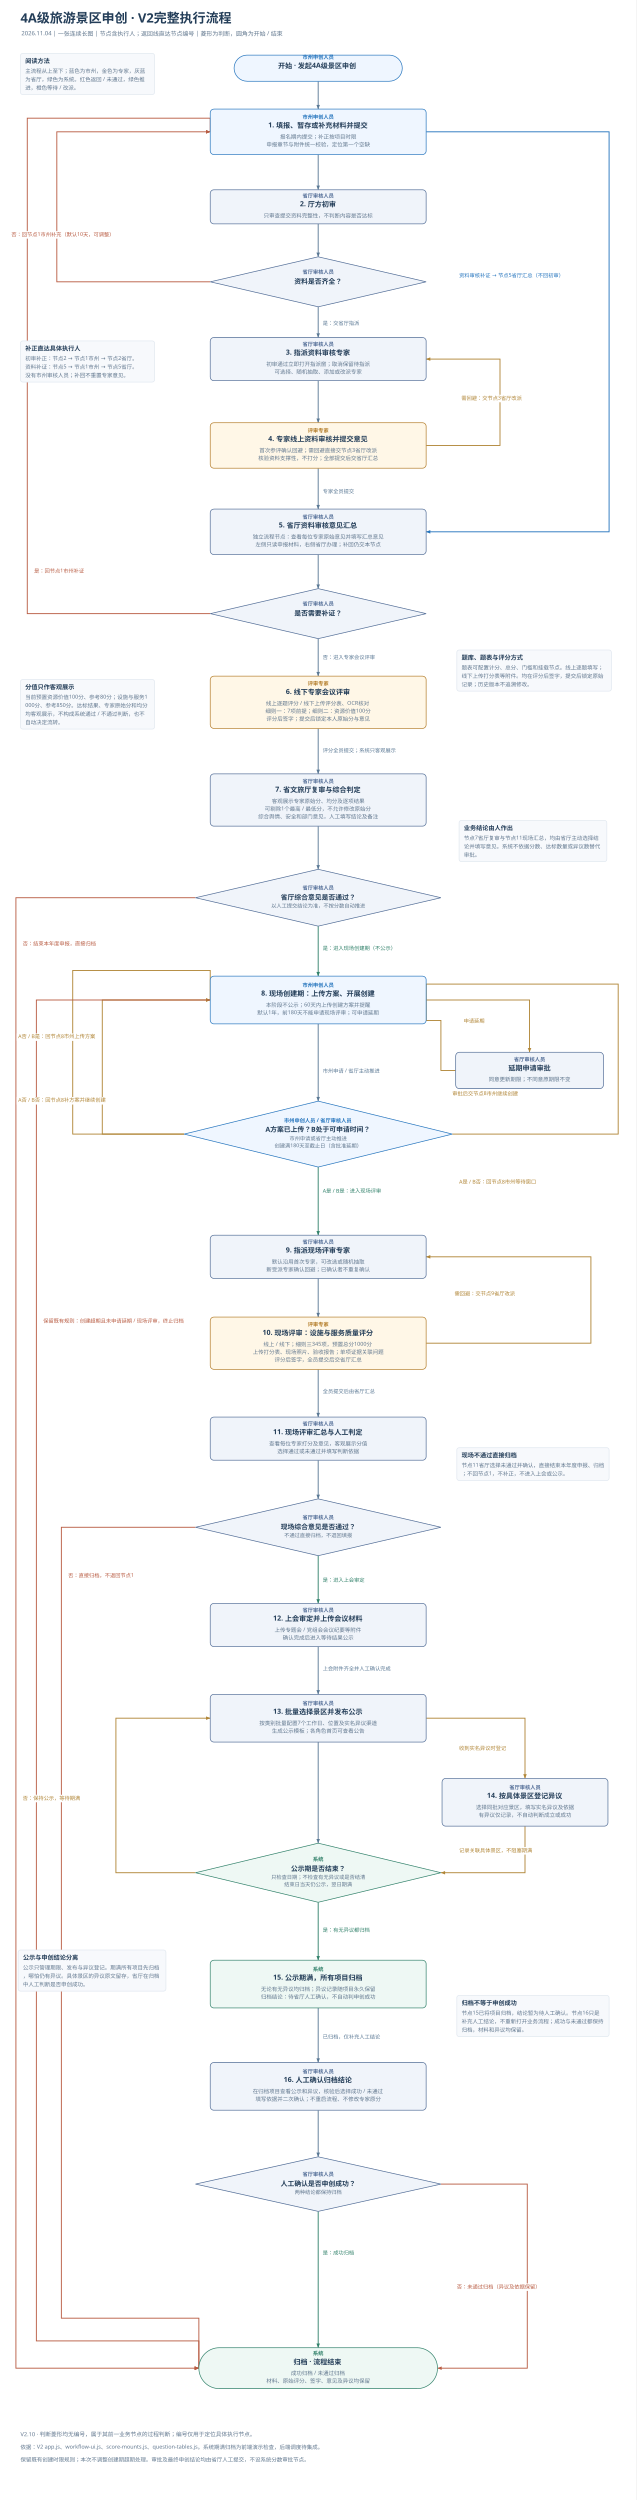
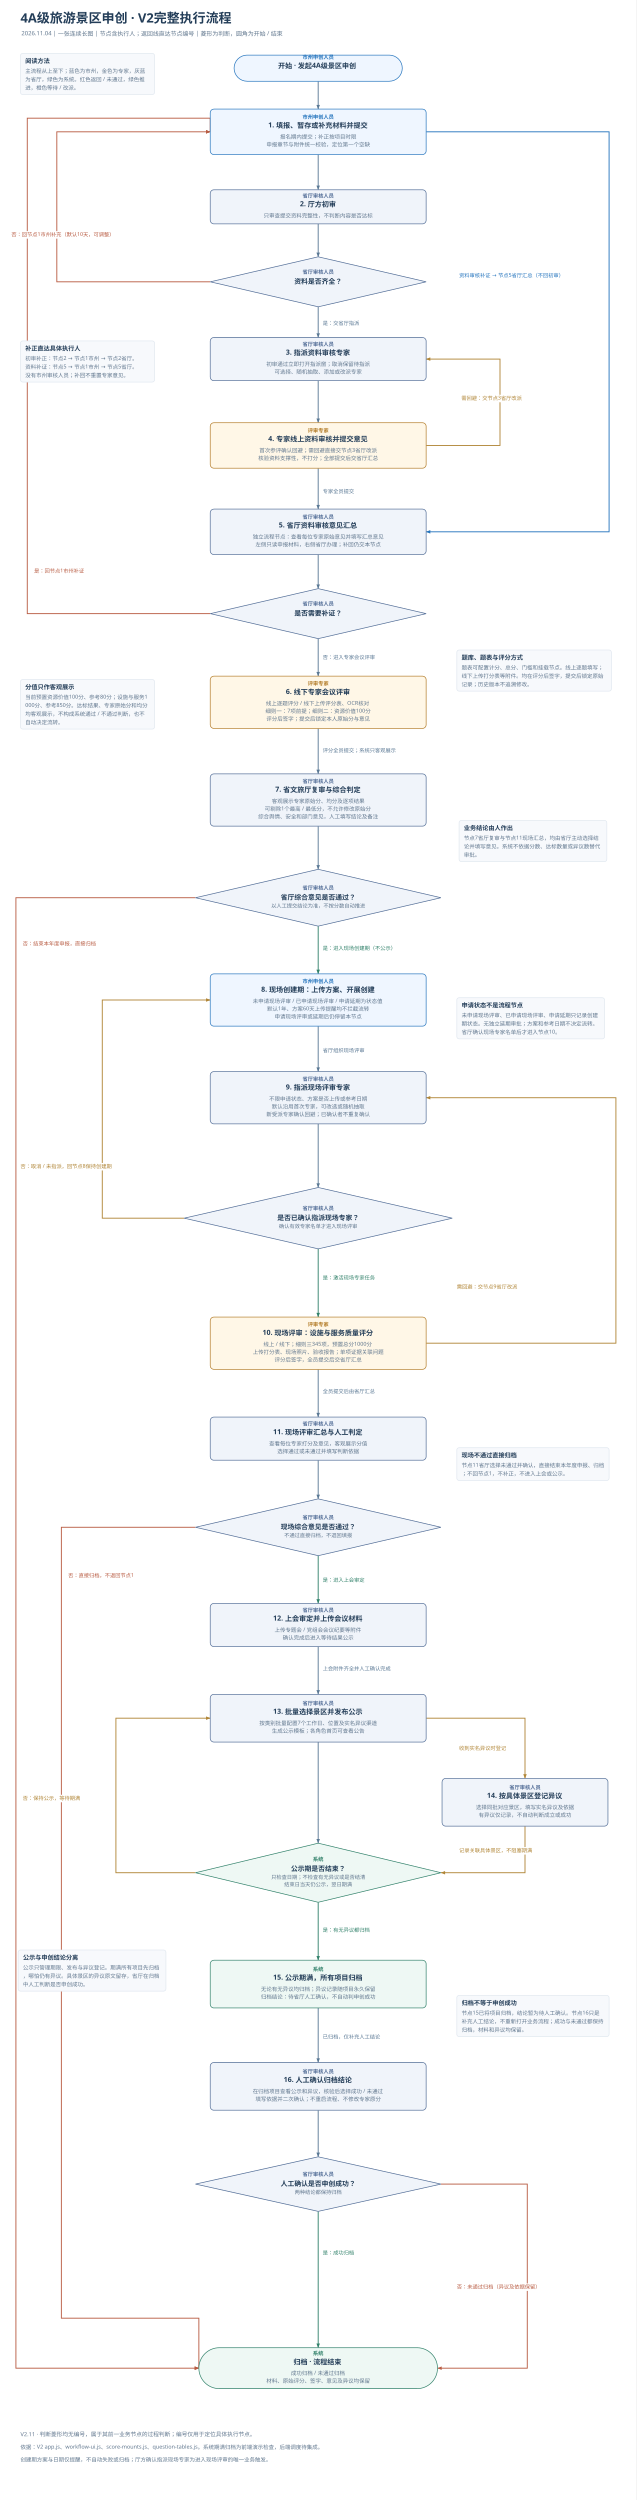
<svg xmlns="http://www.w3.org/2000/svg" width="2800" height="11000" viewBox="0 0 2800 11000">
  <rect width="100%" height="100%" fill="white" />
  <polyline points="1400,357.5 1400,480.0" fill="none" stroke="#5a7894" stroke-width="4" />
  <polygon points="1400,480.0 1392.212,461.579 1407.788,461.579" fill="#5a7894" />
  <polyline points="1400,680.0 1400,835.0" fill="none" stroke="#5a7894" stroke-width="4" />
  <polygon points="1400,835.0 1392.212,816.579 1407.788,816.579" fill="#5a7894" />
  <polyline points="1400,985.0 1400,1130.0" fill="none" stroke="#5a7894" stroke-width="4" />
  <polygon points="1400,1130.0 1392.212,1111.579 1407.788,1111.579" fill="#5a7894" />
  <polyline points="1400,1350.0 1400,1485.0" fill="none" stroke="#5a7894" stroke-width="4" />
  <polygon points="1400,1485.0 1392.212,1466.579 1407.788,1466.579" fill="#5a7894" />
  <polyline points="925.0,1240 250,1240 250,580 925.0,580" fill="none" stroke="#b85c43" stroke-width="4" />
  <polygon points="925.0,580 906.579,587.788 906.579,572.212" fill="#b85c43" />
  <polyline points="1400,1675.0 1400,1860.0" fill="none" stroke="#5a7894" stroke-width="4" />
  <polygon points="1400,1860.0 1392.212,1841.579 1407.788,1841.579" fill="#5a7894" />
  <polyline points="1400,2060.0 1400,2240.0" fill="none" stroke="#5a7894" stroke-width="4" />
  <polygon points="1400,2240.0 1392.212,2221.579 1407.788,2221.579" fill="#5a7894" />
  <polyline points="1400,2440.0 1400,2590.0" fill="none" stroke="#5a7894" stroke-width="4" />
  <polygon points="1400,2590.0 1392.212,2571.579 1407.788,2571.579" fill="#5a7894" />
  <polyline points="1875.0,1960 2200,1960 2200,1580 1875.0,1580" fill="none" stroke="#b08536" stroke-width="4" />
  <polygon points="1875.0,1580 1893.421,1572.212 1893.421,1587.788" fill="#b08536" />
  <polyline points="1400,2810.0 1400,2975.0" fill="none" stroke="#5a7894" stroke-width="4" />
  <polygon points="1400,2975.0 1392.212,2956.579 1407.788,2956.579" fill="#5a7894" />
  <polyline points="925.0,2700 120,2700 120,520 925,520 925,580 925.0,580" fill="none" stroke="#b85c43" stroke-width="4" />
  <polygon points="925.0,580 906.579,587.788 906.579,572.212" fill="#b85c43" />
  <polyline points="1875.0,580 2680,580 2680,2340 1875.0,2340" fill="none" stroke="#2474bd" stroke-width="4" />
  <polygon points="1875.0,2340 1893.421,2332.212 1893.421,2347.788" fill="#2474bd" />
  <polyline points="1400,3205.0 1400,3405.0" fill="none" stroke="#5a7894" stroke-width="4" />
  <polygon points="1400,3405.0 1392.212,3386.579 1407.788,3386.579" fill="#5a7894" />
  <polyline points="1400,3635.0 1400,3825.0" fill="none" stroke="#5a7894" stroke-width="4" />
  <polygon points="1400,3825.0 1392.212,3806.579 1407.788,3806.579" fill="#5a7894" />
-   <polyline points="1400,4075.0 1400,4295.0" fill="none" stroke="#31816a" stroke-width="4" />
-   <polygon points="1400,4295.0 1392.212,4276.579 1407.788,4276.579" fill="#31816a" />
+   <polyline points="1400,4075.0 1400,4285.0" fill="none" stroke="#31816a" stroke-width="4" />
+   <polygon points="1400,4285.0 1392.212,4266.579 1407.788,4266.579" fill="#31816a" />
  <polyline points="860.0,3950 70,3950 70,10420 875.0,10420" fill="none" stroke="#b85c43" stroke-width="4" />
  <polygon points="875.0,10420 856.579,10427.788 856.579,10412.212" fill="#b85c43" />
-   <polyline points="1875.0,4400 2330,4400 2330,4630.0" fill="none" stroke="#b08536" stroke-width="4" />
-   <polygon points="2330,4630.0 2322.212,4611.579 2337.788,4611.579" fill="#b08536" />
-   <polyline points="2005.0,4710 1940,4710 1940,4490 1875,4490 1875,4400 1875.0,4400" fill="none" stroke="#b08536" stroke-width="4" />
-   <polygon points="1875.0,4400 1856.579,4407.788 1856.579,4392.212" fill="#b08536" />
-   <polyline points="1400,4505.0 1400,4845.0" fill="none" stroke="#5a7894" stroke-width="4" />
-   <polygon points="1400,4845.0 1392.212,4826.579 1407.788,4826.579" fill="#5a7894" />
-   <polyline points="1400,5135.0 1400,5435.0" fill="none" stroke="#31816a" stroke-width="4" />
-   <polygon points="1400,5435.0 1392.212,5416.579 1407.788,5416.579" fill="#31816a" />
-   <polyline points="810.0,4990 450,4990 450,4400 925.0,4400" fill="none" stroke="#b08536" stroke-width="4" />
+   <polyline points="1400,4515.0 1400,4715.0" fill="none" stroke="#5a7894" stroke-width="4" />
+   <polygon points="1400,4715.0 1392.212,4696.579 1407.788,4696.579" fill="#5a7894" />
+   <polyline points="1400,4945.0 1400,5225.0" fill="none" stroke="#5a7894" stroke-width="4" />
+   <polygon points="1400,5225.0 1392.212,5206.579 1407.788,5206.579" fill="#5a7894" />
+   <polyline points="1400,5495.0 1400,5795.0" fill="none" stroke="#31816a" stroke-width="4" />
+   <polygon points="1400,5795.0 1392.212,5776.579 1407.788,5776.579" fill="#31816a" />
+   <polyline points="810.0,5360 450,5360 450,4400 925.0,4400" fill="none" stroke="#b08536" stroke-width="4" />
  <polygon points="925.0,4400 906.579,4407.788 906.579,4392.212" fill="#b08536" />
-   <polyline points="1990.0,4990 2720,4990 2720,4330 1875,4330 1875,4400 1875.0,4400" fill="none" stroke="#b08536" stroke-width="4" />
-   <polygon points="1875.0,4400 1856.579,4407.788 1856.579,4392.212" fill="#b08536" />
-   <polyline points="810.0,4990 320,4990 320,4270 925,4270 925,4400 925.0,4400" fill="none" stroke="#b08536" stroke-width="4" />
-   <polygon points="925.0,4400 906.579,4407.788 906.579,4392.212" fill="#b08536" />
-   <polyline points="925.0,4400 160,4400 160,10300 875,10300 875,10420 875.0,10420" fill="none" stroke="#b85c43" stroke-width="4" />
-   <polygon points="875.0,10420 856.579,10427.788 856.579,10412.212" fill="#b85c43" />
-   <polyline points="1400,5625.0 1400,5795.0" fill="none" stroke="#5a7894" stroke-width="4" />
-   <polygon points="1400,5795.0 1392.212,5776.579 1407.788,5776.579" fill="#5a7894" />
-   <polyline points="1875.0,5910 2600,5910 2600,5530 1875.0,5530" fill="none" stroke="#b08536" stroke-width="4" />
-   <polygon points="1875.0,5530 1893.421,5522.212 1893.421,5537.788" fill="#b08536" />
+   <polyline points="1875.0,5910 2710,5910 2710,4830 1875.0,4830" fill="none" stroke="#b08536" stroke-width="4" />
+   <polygon points="1875.0,4830 1893.421,4822.212 1893.421,4837.788" fill="#b08536" />
  <polyline points="1400,6025.0 1400,6235.0" fill="none" stroke="#5a7894" stroke-width="4" />
  <polygon points="1400,6235.0 1392.212,6216.579 1407.788,6216.579" fill="#5a7894" />
  <polyline points="1400,6425.0 1400,6595.0" fill="none" stroke="#5a7894" stroke-width="4" />
  <polygon points="1400,6595.0 1392.212,6576.579 1407.788,6576.579" fill="#5a7894" />
  <polyline points="1400,6845.0 1400,7055.0" fill="none" stroke="#31816a" stroke-width="4" />
  <polygon points="1400,7055.0 1392.212,7036.579 1407.788,7036.579" fill="#31816a" />
  <polyline points="860.0,6720 270,6720 270,10200 875,10200 875,10420 875.0,10420" fill="none" stroke="#b85c43" stroke-width="4" />
  <polygon points="875.0,10420 856.579,10427.788 856.579,10412.212" fill="#b85c43" />
  <polyline points="1400,7245.0 1400,7455.0" fill="none" stroke="#5a7894" stroke-width="4" />
  <polygon points="1400,7455.0 1392.212,7436.579 1407.788,7436.579" fill="#5a7894" />
  <polyline points="1400,7665.0 1400,8110.0" fill="none" stroke="#5a7894" stroke-width="4" />
  <polygon points="1400,8110.0 1392.212,8091.579 1407.788,8091.579" fill="#5a7894" />
  <polyline points="1875.0,7560 2310,7560 2310,7825.0" fill="none" stroke="#b08536" stroke-width="4" />
  <polygon points="2310,7825.0 2302.212,7806.579 2317.788,7806.579" fill="#b08536" />
  <polyline points="2310,8035.0 2310,8240 1940.0,8240" fill="none" stroke="#b08536" stroke-width="4" />
  <polygon points="1940.0,8240 1958.421,8232.212 1958.421,8247.788" fill="#b08536" />
  <polyline points="860.0,8240 510,8240 510,7560 925.0,7560" fill="none" stroke="#b08536" stroke-width="4" />
  <polygon points="925.0,7560 906.579,7567.788 906.579,7552.212" fill="#b08536" />
  <polyline points="1400,8370.0 1400,8625.0" fill="none" stroke="#31816a" stroke-width="4" />
  <polygon points="1400,8625.0 1392.212,8606.579 1407.788,8606.579" fill="#31816a" />
  <polyline points="1400,8835.0 1400,9075.0" fill="none" stroke="#5a7894" stroke-width="4" />
  <polygon points="1400,9075.0 1392.212,9056.579 1407.788,9056.579" fill="#5a7894" />
  <polyline points="1400,9285.0 1400,9490.0" fill="none" stroke="#5a7894" stroke-width="4" />
  <polygon points="1400,9490.0 1392.212,9471.579 1407.788,9471.579" fill="#5a7894" />
  <polyline points="1400,9730.0 1400,10330.0" fill="none" stroke="#31816a" stroke-width="4" />
  <polygon points="1400,10330.0 1392.212,10311.579 1407.788,10311.579" fill="#31816a" />
  <polyline points="1940.0,9610 2320,9610 2320,10420 1925.0,10420" fill="none" stroke="#b85c43" stroke-width="4" />
  <polygon points="1925.0,10420 1943.421,10412.212 1943.421,10427.788" fill="#b85c43" />
  <rect x="1030.0" y="242.5" width="740" height="115" rx="57.5" fill="#eff6ff" stroke="#2474bd" stroke-width="3" />
  <text x="1331.0" y="239.5" dominant-baseline="text-before-edge" font-family="Microsoft YaHei" font-size="23" font-weight="700" fill="#2474bd">市州申创人员</text>
  <text x="1223.5" y="273.5" dominant-baseline="text-before-edge" font-family="Microsoft YaHei" font-size="31" font-weight="700" fill="#233d58">开始 · 发起4A级景区申创</text>
  <text x="1400.0" y="326.5" dominant-baseline="text-before-edge" font-family="Microsoft YaHei" font-size="24" font-weight="400" fill="#61778e" />
  <rect x="925.0" y="480.0" width="950" height="200" rx="16" fill="#eff6ff" stroke="#2474bd" stroke-width="3" />
  <text x="1331.0" y="502.5" dominant-baseline="text-before-edge" font-family="Microsoft YaHei" font-size="23" font-weight="700" fill="#2474bd">市州申创人员</text>
  <text x="1180.0" y="536.5" dominant-baseline="text-before-edge" font-family="Microsoft YaHei" font-size="31" font-weight="700" fill="#233d58">1. 填报、暂存或补充材料并提交</text>
  <text x="1232.0" y="589.5" dominant-baseline="text-before-edge" font-family="Microsoft YaHei" font-size="24" font-weight="400" fill="#61778e">报名期内提交；补正按项目时限</text>
  <text x="1172.0" y="623.5" dominant-baseline="text-before-edge" font-family="Microsoft YaHei" font-size="24" font-weight="400" fill="#61778e">申报章节与附件统一校验，定位第一个空缺</text>
  <rect x="925.0" y="835.0" width="950" height="150" rx="16" fill="#f0f4fa" stroke="#516c96" stroke-width="3" />
  <text x="1331.0" y="849.5" dominant-baseline="text-before-edge" font-family="Microsoft YaHei" font-size="23" font-weight="700" fill="#516c96">省厅审核人员</text>
  <text x="1319.5" y="883.5" dominant-baseline="text-before-edge" font-family="Microsoft YaHei" font-size="31" font-weight="700" fill="#233d58">2. 厅方初审</text>
  <text x="1160.0" y="936.5" dominant-baseline="text-before-edge" font-family="Microsoft YaHei" font-size="24" font-weight="400" fill="#61778e">只审查提交资料完整性，不判断内容是否达标</text>
  <polygon points="1400,1130.0 1875.0,1240 1400,1350.0 925.0,1240" fill="#f0f4fa" stroke="#516c96" stroke-width="3" />
  <text x="1331.0" y="1184.5" dominant-baseline="text-before-edge" font-family="Microsoft YaHei" font-size="23" font-weight="700" fill="#516c96">省厅审核人员</text>
  <text x="1295.0" y="1222.5" dominant-baseline="text-before-edge" font-family="Microsoft YaHei" font-size="30" font-weight="700" fill="#233d58">资料是否齐全？</text>
  <text x="1400.0" y="1263.5" dominant-baseline="text-before-edge" font-family="Microsoft YaHei" font-size="23" font-weight="400" fill="#61778e" />
  <rect x="925.0" y="1485.0" width="950" height="190" rx="16" fill="#f0f4fa" stroke="#516c96" stroke-width="3" />
  <text x="1331.0" y="1502.5" dominant-baseline="text-before-edge" font-family="Microsoft YaHei" font-size="23" font-weight="700" fill="#516c96">省厅审核人员</text>
  <text x="1257.5" y="1536.5" dominant-baseline="text-before-edge" font-family="Microsoft YaHei" font-size="31" font-weight="700" fill="#233d58">3. 指派资料审核专家</text>
  <text x="1172.0" y="1589.5" dominant-baseline="text-before-edge" font-family="Microsoft YaHei" font-size="24" font-weight="400" fill="#61778e">初审通过立即打开指派窗；取消保留待指派</text>
  <text x="1208.0" y="1623.5" dominant-baseline="text-before-edge" font-family="Microsoft YaHei" font-size="24" font-weight="400" fill="#61778e">可选择、随机抽取、添加或改派专家</text>
  <rect x="925.0" y="1860.0" width="950" height="200" rx="16" fill="#fff7e7" stroke="#b27b27" stroke-width="3" />
  <text x="1354.0" y="1882.5" dominant-baseline="text-before-edge" font-family="Microsoft YaHei" font-size="23" font-weight="700" fill="#b27b27">评审专家</text>
  <text x="1180.0" y="1916.5" dominant-baseline="text-before-edge" font-family="Microsoft YaHei" font-size="31" font-weight="700" fill="#233d58">4. 专家线上资料审核并提交意见</text>
  <text x="1141.0" y="1969.5" dominant-baseline="text-before-edge" font-family="Microsoft YaHei" font-size="24" font-weight="400" fill="#61778e">首次参评确认回避；需回避直接交节点3省厅改派</text>
  <text x="1136.0" y="2003.5" dominant-baseline="text-before-edge" font-family="Microsoft YaHei" font-size="24" font-weight="400" fill="#61778e">核验资料支撑性，不打分；全部提交后交省厅汇总</text>
  <rect x="925.0" y="2240.0" width="950" height="200" rx="16" fill="#f0f4fa" stroke="#516c96" stroke-width="3" />
  <text x="1331.0" y="2262.5" dominant-baseline="text-before-edge" font-family="Microsoft YaHei" font-size="23" font-weight="700" fill="#516c96">省厅审核人员</text>
  <text x="1226.5" y="2296.5" dominant-baseline="text-before-edge" font-family="Microsoft YaHei" font-size="31" font-weight="700" fill="#233d58">5. 省厅资料审核意见汇总</text>
  <text x="1112.0" y="2349.5" dominant-baseline="text-before-edge" font-family="Microsoft YaHei" font-size="24" font-weight="400" fill="#61778e">独立流程节点：查看每位专家原始意见并填写汇总意见</text>
  <text x="1124.0" y="2383.5" dominant-baseline="text-before-edge" font-family="Microsoft YaHei" font-size="24" font-weight="400" fill="#61778e">左侧只读申报材料，右侧省厅办理；补回仍交本节点</text>
  <polygon points="1400,2590.0 1875.0,2700 1400,2810.0 925.0,2700" fill="#f0f4fa" stroke="#516c96" stroke-width="3" />
  <text x="1331.0" y="2644.5" dominant-baseline="text-before-edge" font-family="Microsoft YaHei" font-size="23" font-weight="700" fill="#516c96">省厅审核人员</text>
  <text x="1295.0" y="2682.5" dominant-baseline="text-before-edge" font-family="Microsoft YaHei" font-size="30" font-weight="700" fill="#233d58">是否需要补证？</text>
  <text x="1400.0" y="2723.5" dominant-baseline="text-before-edge" font-family="Microsoft YaHei" font-size="23" font-weight="400" fill="#61778e" />
  <rect x="925.0" y="2975.0" width="950" height="230" rx="16" fill="#fff7e7" stroke="#b27b27" stroke-width="3" />
  <text x="1354.0" y="2995.5" dominant-baseline="text-before-edge" font-family="Microsoft YaHei" font-size="23" font-weight="700" fill="#b27b27">评审专家</text>
  <text x="1257.5" y="3029.5" dominant-baseline="text-before-edge" font-family="Microsoft YaHei" font-size="31" font-weight="700" fill="#233d58">6. 线下专家会议评审</text>
  <text x="1170.0" y="3082.5" dominant-baseline="text-before-edge" font-family="Microsoft YaHei" font-size="24" font-weight="400" fill="#61778e">线上逐题评分 / 线下上传评分表、OCR核对</text>
  <text x="1168.0" y="3116.5" dominant-baseline="text-before-edge" font-family="Microsoft YaHei" font-size="24" font-weight="400" fill="#61778e">细则一：7项前提；细则二：资源价值100分</text>
  <text x="1172.0" y="3150.5" dominant-baseline="text-before-edge" font-family="Microsoft YaHei" font-size="24" font-weight="400" fill="#61778e">评分后签字；提交后锁定本人原始分与意见</text>
  <rect x="925.0" y="3405.0" width="950" height="230" rx="16" fill="#f0f4fa" stroke="#516c96" stroke-width="3" />
  <text x="1331.0" y="3425.5" dominant-baseline="text-before-edge" font-family="Microsoft YaHei" font-size="23" font-weight="700" fill="#516c96">省厅审核人员</text>
  <text x="1211.0" y="3459.5" dominant-baseline="text-before-edge" font-family="Microsoft YaHei" font-size="31" font-weight="700" fill="#233d58">7. 省文旅厅复审与综合判定</text>
  <text x="1196.0" y="3512.5" dominant-baseline="text-before-edge" font-family="Microsoft YaHei" font-size="24" font-weight="400" fill="#61778e">客观展示专家原始分、均分及逐项结果</text>
  <text x="1165.0" y="3546.5" dominant-baseline="text-before-edge" font-family="Microsoft YaHei" font-size="24" font-weight="400" fill="#61778e">可剔除1个最高 / 最低分，不允许修改原始分</text>
  <text x="1136.0" y="3580.5" dominant-baseline="text-before-edge" font-family="Microsoft YaHei" font-size="24" font-weight="400" fill="#61778e">综合舆情、安全和部门意见，人工填写结论及备注</text>
  <polygon points="1400,3825.0 1940.0,3950 1400,4075.0 860.0,3950" fill="#f0f4fa" stroke="#516c96" stroke-width="3" />
  <text x="1331.0" y="3894.5" dominant-baseline="text-before-edge" font-family="Microsoft YaHei" font-size="23" font-weight="700" fill="#516c96">省厅审核人员</text>
  <text x="1235.0" y="3932.5" dominant-baseline="text-before-edge" font-family="Microsoft YaHei" font-size="30" font-weight="700" fill="#233d58">省厅综合意见是否通过？</text>
  <text x="1193.0" y="3973.5" dominant-baseline="text-before-edge" font-family="Microsoft YaHei" font-size="23" font-weight="400" fill="#61778e">以人工提交结论为准，不按分数自动推进</text>
-   <rect x="925.0" y="4295.0" width="950" height="210" rx="16" fill="#eff6ff" stroke="#2474bd" stroke-width="3" />
-   <text x="1331.0" y="4322.5" dominant-baseline="text-before-edge" font-family="Microsoft YaHei" font-size="23" font-weight="700" fill="#2474bd">市州申创人员</text>
-   <text x="1149.0" y="4356.5" dominant-baseline="text-before-edge" font-family="Microsoft YaHei" font-size="31" font-weight="700" fill="#233d58">8. 现场创建期：上传方案、开展创建</text>
-   <text x="1170.0" y="4409.5" dominant-baseline="text-before-edge" font-family="Microsoft YaHei" font-size="24" font-weight="400" fill="#61778e">本阶段不公示；60天内上传创建方案并提醒</text>
-   <text x="1132.0" y="4443.5" dominant-baseline="text-before-edge" font-family="Microsoft YaHei" font-size="24" font-weight="400" fill="#61778e">默认1年，前180天不能申请现场评审；可申请延期</text>
-   <rect x="2005.0" y="4630.0" width="650" height="160" rx="16" fill="#f0f4fa" stroke="#516c96" stroke-width="3" />
-   <text x="2261.0" y="4649.5" dominant-baseline="text-before-edge" font-family="Microsoft YaHei" font-size="23" font-weight="700" fill="#516c96">省厅审核人员</text>
-   <text x="2237.0" y="4683.5" dominant-baseline="text-before-edge" font-family="Microsoft YaHei" font-size="31" font-weight="700" fill="#233d58">延期申请审批</text>
-   <text x="2150.0" y="4736.5" dominant-baseline="text-before-edge" font-family="Microsoft YaHei" font-size="24" font-weight="400" fill="#61778e">同意更新期限；不同意原期限不变</text>
-   <polygon points="1400,4845.0 1990.0,4990 1400,5135.0 810.0,4990" fill="#eff6ff" stroke="#2474bd" stroke-width="3" />
-   <text x="1249.5" y="4918.5" dominant-baseline="text-before-edge" font-family="Microsoft YaHei" font-size="23" font-weight="700" fill="#2474bd">市州申创人员 / 省厅审核人员</text>
-   <text x="1168.0" y="4956.5" dominant-baseline="text-before-edge" font-family="Microsoft YaHei" font-size="30" font-weight="700" fill="#233d58">A方案已上传？B处于可申请时间？</text>
-   <text x="1273.5" y="4997.5" dominant-baseline="text-before-edge" font-family="Microsoft YaHei" font-size="23" font-weight="400" fill="#61778e">市州申请或省厅主动推进</text>
-   <text x="1208.0" y="5029.5" dominant-baseline="text-before-edge" font-family="Microsoft YaHei" font-size="23" font-weight="400" fill="#61778e">创建满180天至截止日（含批准延期）</text>
-   <rect x="925.0" y="5435.0" width="950" height="190" rx="16" fill="#f0f4fa" stroke="#516c96" stroke-width="3" />
-   <text x="1331.0" y="5452.5" dominant-baseline="text-before-edge" font-family="Microsoft YaHei" font-size="23" font-weight="700" fill="#516c96">省厅审核人员</text>
-   <text x="1257.5" y="5486.5" dominant-baseline="text-before-edge" font-family="Microsoft YaHei" font-size="31" font-weight="700" fill="#233d58">9. 指派现场评审专家</text>
-   <text x="1196.0" y="5539.5" dominant-baseline="text-before-edge" font-family="Microsoft YaHei" font-size="24" font-weight="400" fill="#61778e">默认沿用首次专家，可改选或随机抽取</text>
-   <text x="1172.0" y="5573.5" dominant-baseline="text-before-edge" font-family="Microsoft YaHei" font-size="24" font-weight="400" fill="#61778e">新受派专家确认回避；已确认者不重复确认</text>
+   <rect x="925.0" y="4285.0" width="950" height="230" rx="16" fill="#eff6ff" stroke="#2474bd" stroke-width="3" />
+   <text x="1331.0" y="4305.5" dominant-baseline="text-before-edge" font-family="Microsoft YaHei" font-size="23" font-weight="700" fill="#2474bd">市州申创人员</text>
+   <text x="1149.0" y="4339.5" dominant-baseline="text-before-edge" font-family="Microsoft YaHei" font-size="31" font-weight="700" fill="#233d58">8. 现场创建期：上传方案、开展创建</text>
+   <text x="1112.0" y="4392.5" dominant-baseline="text-before-edge" font-family="Microsoft YaHei" font-size="24" font-weight="400" fill="#61778e">未申请现场评审 / 已申请现场评审 / 申请延期为状态值</text>
+   <text x="1175.0" y="4426.5" dominant-baseline="text-before-edge" font-family="Microsoft YaHei" font-size="24" font-weight="400" fill="#61778e">默认1年、方案60天上传提醒均不拦截流转</text>
+   <text x="1208.0" y="4460.5" dominant-baseline="text-before-edge" font-family="Microsoft YaHei" font-size="24" font-weight="400" fill="#61778e">申请现场评审或延期后仍停留本节点</text>
+   <rect x="925.0" y="4715.0" width="950" height="230" rx="16" fill="#f0f4fa" stroke="#516c96" stroke-width="3" />
+   <text x="1331.0" y="4735.5" dominant-baseline="text-before-edge" font-family="Microsoft YaHei" font-size="23" font-weight="700" fill="#516c96">省厅审核人员</text>
+   <text x="1257.5" y="4769.5" dominant-baseline="text-before-edge" font-family="Microsoft YaHei" font-size="31" font-weight="700" fill="#233d58">9. 指派现场评审专家</text>
+   <text x="1184.0" y="4822.5" dominant-baseline="text-before-edge" font-family="Microsoft YaHei" font-size="24" font-weight="400" fill="#61778e">不限申请状态、方案是否上传或参考日期</text>
+   <text x="1196.0" y="4856.5" dominant-baseline="text-before-edge" font-family="Microsoft YaHei" font-size="24" font-weight="400" fill="#61778e">默认沿用首次专家，可改选或随机抽取</text>
+   <text x="1172.0" y="4890.5" dominant-baseline="text-before-edge" font-family="Microsoft YaHei" font-size="24" font-weight="400" fill="#61778e">新受派专家确认回避；已确认者不重复确认</text>
+   <polygon points="1400,5225.0 1990.0,5360 1400,5495.0 810.0,5360" fill="#f0f4fa" stroke="#516c96" stroke-width="3" />
+   <text x="1331.0" y="5304.5" dominant-baseline="text-before-edge" font-family="Microsoft YaHei" font-size="23" font-weight="700" fill="#516c96">省厅审核人员</text>
+   <text x="1220.0" y="5342.5" dominant-baseline="text-before-edge" font-family="Microsoft YaHei" font-size="30" font-weight="700" fill="#233d58">是否已确认指派现场专家？</text>
+   <text x="1227.5" y="5383.5" dominant-baseline="text-before-edge" font-family="Microsoft YaHei" font-size="23" font-weight="400" fill="#61778e">确认有效专家名单才进入现场评审</text>
  <rect x="925.0" y="5795.0" width="950" height="230" rx="16" fill="#fff7e7" stroke="#b27b27" stroke-width="3" />
  <text x="1354.0" y="5815.5" dominant-baseline="text-before-edge" font-family="Microsoft YaHei" font-size="23" font-weight="700" fill="#b27b27">评审专家</text>
  <text x="1155.0" y="5849.5" dominant-baseline="text-before-edge" font-family="Microsoft YaHei" font-size="31" font-weight="700" fill="#233d58">10. 现场评审：设施与服务质量评分</text>
  <text x="1159.0" y="5902.5" dominant-baseline="text-before-edge" font-family="Microsoft YaHei" font-size="24" font-weight="400" fill="#61778e">线上 / 线下；细则三345项，预置总分1000分</text>
  <text x="1112.0" y="5936.5" dominant-baseline="text-before-edge" font-family="Microsoft YaHei" font-size="24" font-weight="400" fill="#61778e">上传打分表、现场照片、验收报告；单项证据关联问题</text>
  <text x="1208.0" y="5970.5" dominant-baseline="text-before-edge" font-family="Microsoft YaHei" font-size="24" font-weight="400" fill="#61778e">评分后签字，全员提交后交省厅汇总</text>
  <rect x="925.0" y="6235.0" width="950" height="190" rx="16" fill="#f0f4fa" stroke="#516c96" stroke-width="3" />
  <text x="1331.0" y="6252.5" dominant-baseline="text-before-edge" font-family="Microsoft YaHei" font-size="23" font-weight="700" fill="#516c96">省厅审核人员</text>
  <text x="1201.5" y="6286.5" dominant-baseline="text-before-edge" font-family="Microsoft YaHei" font-size="31" font-weight="700" fill="#233d58">11. 现场评审汇总与人工判定</text>
  <text x="1184.0" y="6339.5" dominant-baseline="text-before-edge" font-family="Microsoft YaHei" font-size="24" font-weight="400" fill="#61778e">查看每位专家打分及意见，客观展示分值</text>
  <text x="1220.0" y="6373.5" dominant-baseline="text-before-edge" font-family="Microsoft YaHei" font-size="24" font-weight="400" fill="#61778e">选择通过或未通过并填写判断依据</text>
  <polygon points="1400,6595.0 1940.0,6720 1400,6845.0 860.0,6720" fill="#f0f4fa" stroke="#516c96" stroke-width="3" />
  <text x="1331.0" y="6664.5" dominant-baseline="text-before-edge" font-family="Microsoft YaHei" font-size="23" font-weight="700" fill="#516c96">省厅审核人员</text>
  <text x="1235.0" y="6702.5" dominant-baseline="text-before-edge" font-family="Microsoft YaHei" font-size="30" font-weight="700" fill="#233d58">现场综合意见是否通过？</text>
  <text x="1250.5" y="6743.5" dominant-baseline="text-before-edge" font-family="Microsoft YaHei" font-size="23" font-weight="400" fill="#61778e">不通过直接归档，不退回填报</text>
  <rect x="925.0" y="7055.0" width="950" height="190" rx="16" fill="#f0f4fa" stroke="#516c96" stroke-width="3" />
  <text x="1331.0" y="7072.5" dominant-baseline="text-before-edge" font-family="Microsoft YaHei" font-size="23" font-weight="700" fill="#516c96">省厅审核人员</text>
  <text x="1201.5" y="7106.5" dominant-baseline="text-before-edge" font-family="Microsoft YaHei" font-size="31" font-weight="700" fill="#233d58">12. 上会审定并上传会议材料</text>
  <text x="1208.0" y="7159.5" dominant-baseline="text-before-edge" font-family="Microsoft YaHei" font-size="24" font-weight="400" fill="#61778e">上传专题会 / 党组会会议纪要等附件</text>
  <text x="1244.0" y="7193.5" dominant-baseline="text-before-edge" font-family="Microsoft YaHei" font-size="24" font-weight="400" fill="#61778e">确认完成后进入等待结果公示</text>
  <rect x="925.0" y="7455.0" width="950" height="210" rx="16" fill="#f0f4fa" stroke="#516c96" stroke-width="3" />
  <text x="1331.0" y="7482.5" dominant-baseline="text-before-edge" font-family="Microsoft YaHei" font-size="23" font-weight="700" fill="#516c96">省厅审核人员</text>
  <text x="1201.5" y="7516.5" dominant-baseline="text-before-edge" font-family="Microsoft YaHei" font-size="31" font-weight="700" fill="#233d58">13. 批量选择景区并发布公示</text>
  <text x="1141.0" y="7569.5" dominant-baseline="text-before-edge" font-family="Microsoft YaHei" font-size="24" font-weight="400" fill="#61778e">按类别批量配置7个工作日、位置及实名异议渠道</text>
  <text x="1196.0" y="7603.5" dominant-baseline="text-before-edge" font-family="Microsoft YaHei" font-size="24" font-weight="400" fill="#61778e">生成公示模板；各角色首页可查看公告</text>
  <rect x="1945.0" y="7825.0" width="730" height="210" rx="16" fill="#f0f4fa" stroke="#516c96" stroke-width="3" />
  <text x="2241.0" y="7852.5" dominant-baseline="text-before-edge" font-family="Microsoft YaHei" font-size="23" font-weight="700" fill="#516c96">省厅审核人员</text>
  <text x="2142.5" y="7886.5" dominant-baseline="text-before-edge" font-family="Microsoft YaHei" font-size="31" font-weight="700" fill="#233d58">14. 按具体景区登记异议</text>
  <text x="2094.0" y="7939.5" dominant-baseline="text-before-edge" font-family="Microsoft YaHei" font-size="24" font-weight="400" fill="#61778e">选择同批对应景区，填写实名异议及依据</text>
  <text x="2106.0" y="7973.5" dominant-baseline="text-before-edge" font-family="Microsoft YaHei" font-size="24" font-weight="400" fill="#61778e">有异议仅记录，不自动判断成立或成功</text>
  <polygon points="1400,8110.0 1940.0,8240 1400,8370.0 860.0,8240" fill="#eef8f4" stroke="#31816a" stroke-width="3" />
  <text x="1377.0" y="8168.5" dominant-baseline="text-before-edge" font-family="Microsoft YaHei" font-size="23" font-weight="700" fill="#31816a">系统</text>
  <text x="1280.0" y="8206.5" dominant-baseline="text-before-edge" font-family="Microsoft YaHei" font-size="30" font-weight="700" fill="#233d58">公示期是否结束？</text>
  <text x="1193.0" y="8247.5" dominant-baseline="text-before-edge" font-family="Microsoft YaHei" font-size="23" font-weight="400" fill="#61778e">只检查日期；不检查有无异议或是否结清</text>
  <text x="1250.5" y="8279.5" dominant-baseline="text-before-edge" font-family="Microsoft YaHei" font-size="23" font-weight="400" fill="#61778e">结束日当天仍公示，翌日期满</text>
  <rect x="925.0" y="8625.0" width="950" height="210" rx="16" fill="#eef8f4" stroke="#31816a" stroke-width="3" />
  <text x="1377.0" y="8652.5" dominant-baseline="text-before-edge" font-family="Microsoft YaHei" font-size="23" font-weight="700" fill="#31816a">系统</text>
  <text x="1201.5" y="8686.5" dominant-baseline="text-before-edge" font-family="Microsoft YaHei" font-size="31" font-weight="700" fill="#233d58">15. 公示期满，所有项目归档</text>
  <text x="1148.0" y="8739.5" dominant-baseline="text-before-edge" font-family="Microsoft YaHei" font-size="24" font-weight="400" fill="#61778e">无论有无异议均归档；异议记录随项目永久保留</text>
  <text x="1148.0" y="8773.5" dominant-baseline="text-before-edge" font-family="Microsoft YaHei" font-size="24" font-weight="400" fill="#61778e">归档结论：待省厅人工确认，不自动判申创成功</text>
  <rect x="925.0" y="9075.0" width="950" height="210" rx="16" fill="#f0f4fa" stroke="#516c96" stroke-width="3" />
  <text x="1331.0" y="9102.5" dominant-baseline="text-before-edge" font-family="Microsoft YaHei" font-size="23" font-weight="700" fill="#516c96">省厅审核人员</text>
  <text x="1248.0" y="9136.5" dominant-baseline="text-before-edge" font-family="Microsoft YaHei" font-size="31" font-weight="700" fill="#233d58">16. 人工确认归档结论</text>
  <text x="1112.0" y="9189.5" dominant-baseline="text-before-edge" font-family="Microsoft YaHei" font-size="24" font-weight="400" fill="#61778e">在归档项目查看公示和异议，核验后选择成功 / 未通过</text>
  <text x="1124.0" y="9223.5" dominant-baseline="text-before-edge" font-family="Microsoft YaHei" font-size="24" font-weight="400" fill="#61778e">填写依据并二次确认；不重启流程、不修改专家原分</text>
  <polygon points="1400,9490.0 1940.0,9610 1400,9730.0 860.0,9610" fill="#f0f4fa" stroke="#516c96" stroke-width="3" />
  <text x="1331.0" y="9554.5" dominant-baseline="text-before-edge" font-family="Microsoft YaHei" font-size="23" font-weight="700" fill="#516c96">省厅审核人员</text>
  <text x="1235.0" y="9592.5" dominant-baseline="text-before-edge" font-family="Microsoft YaHei" font-size="30" font-weight="700" fill="#233d58">人工确认是否申创成功？</text>
  <text x="1296.5" y="9633.5" dominant-baseline="text-before-edge" font-family="Microsoft YaHei" font-size="23" font-weight="400" fill="#61778e">两种结论都保持归档</text>
  <rect x="875.0" y="10330.0" width="1050" height="180" rx="90.0" fill="#eef8f4" stroke="#31816a" stroke-width="3" />
  <text x="1377.0" y="10342.5" dominant-baseline="text-before-edge" font-family="Microsoft YaHei" font-size="23" font-weight="700" fill="#31816a">系统</text>
  <text x="1291.0" y="10376.5" dominant-baseline="text-before-edge" font-family="Microsoft YaHei" font-size="31" font-weight="700" fill="#233d58">归档 · 流程结束</text>
  <text x="1280.0" y="10429.5" dominant-baseline="text-before-edge" font-family="Microsoft YaHei" font-size="24" font-weight="400" fill="#61778e">成功归档 / 未通过归档</text>
  <text x="1172.0" y="10463.5" dominant-baseline="text-before-edge" font-family="Microsoft YaHei" font-size="24" font-weight="400" fill="#61778e">材料、原始评分、签字、意见及异议均保留</text>
  <rect x="1414" y="1407" width="173.0" height="33" fill="white" />
  <text x="1420" y="1410" dominant-baseline="text-before-edge" font-family="Microsoft YaHei" font-size="23" font-weight="400" fill="#5a7894">是：交省厅指派</text>
  <rect x="44" y="1017" width="465.0" height="33" fill="white" />
  <text x="50" y="1020" dominant-baseline="text-before-edge" font-family="Microsoft YaHei" font-size="23" font-weight="400" fill="#b85c43">否：回节点1市州补充（默认10天，可调整）</text>
  <rect x="1414" y="2147" width="150.0" height="33" fill="white" />
  <text x="1420" y="2150" dominant-baseline="text-before-edge" font-family="Microsoft YaHei" font-size="23" font-weight="400" fill="#5a7894">专家全员提交</text>
  <rect x="2024" y="1737" width="278.0" height="33" fill="white" />
  <text x="2030" y="1740" dominant-baseline="text-before-edge" font-family="Microsoft YaHei" font-size="23" font-weight="400" fill="#b08536">需回避：交节点3省厅改派</text>
  <rect x="1414" y="2877" width="242.0" height="33" fill="white" />
  <text x="1420" y="2880" dominant-baseline="text-before-edge" font-family="Microsoft YaHei" font-size="23" font-weight="400" fill="#5a7894">否：进入专家会议评审</text>
  <rect x="144" y="2497" width="232.0" height="33" fill="white" />
  <text x="150" y="2500" dominant-baseline="text-before-edge" font-family="Microsoft YaHei" font-size="23" font-weight="400" fill="#b85c43">是：回节点1市州补证</text>
  <rect x="2014" y="1197" width="476.0" height="33" fill="white" />
  <text x="2020" y="1200" dominant-baseline="text-before-edge" font-family="Microsoft YaHei" font-size="23" font-weight="400" fill="#2474bd">资料审核补证 → 节点5省厅汇总（不回初审）</text>
  <rect x="1414" y="3287" width="334.0" height="33" fill="white" />
  <text x="1420" y="3290" dominant-baseline="text-before-edge" font-family="Microsoft YaHei" font-size="23" font-weight="400" fill="#5a7894">评分全员提交；系统只客观展示</text>
  <rect x="1414" y="4157" width="334.0" height="33" fill="white" />
  <text x="1420" y="4160" dominant-baseline="text-before-edge" font-family="Microsoft YaHei" font-size="23" font-weight="400" fill="#31816a">是：进入现场创建期（不公示）</text>
  <rect x="94" y="4137" width="334.0" height="33" fill="white" />
  <text x="100" y="4140" dominant-baseline="text-before-edge" font-family="Microsoft YaHei" font-size="23" font-weight="400" fill="#b85c43">否：结束本年度申报，直接归档</text>
-   <rect x="2034" y="4477" width="104.0" height="33" fill="white" />
-   <text x="2040" y="4480" dominant-baseline="text-before-edge" font-family="Microsoft YaHei" font-size="23" font-weight="400" fill="#b08536">申请延期</text>
-   <rect x="1984" y="4797" width="301.0" height="33" fill="white" />
-   <text x="1990" y="4800" dominant-baseline="text-before-edge" font-family="Microsoft YaHei" font-size="23" font-weight="400" fill="#b08536">审批后交节点8市州继续创建</text>
-   <rect x="1414" y="4697" width="266.0" height="33" fill="white" />
-   <text x="1420" y="4700" dominant-baseline="text-before-edge" font-family="Microsoft YaHei" font-size="23" font-weight="400" fill="#5a7894">市州申请 / 省厅主动推进</text>
-   <rect x="1414" y="5227" width="273.0" height="33" fill="white" />
-   <text x="1420" y="5230" dominant-baseline="text-before-edge" font-family="Microsoft YaHei" font-size="23" font-weight="400" fill="#31816a">A是 / B是：进入现场评审</text>
-   <rect x="74" y="4547" width="355.0" height="33" fill="white" />
-   <text x="80" y="4550" dominant-baseline="text-before-edge" font-family="Microsoft YaHei" font-size="23" font-weight="400" fill="#b08536">A否 / B是：回节点8市州上传方案</text>
-   <rect x="2014" y="5187" width="355.0" height="33" fill="white" />
-   <text x="2020" y="5190" dominant-baseline="text-before-edge" font-family="Microsoft YaHei" font-size="23" font-weight="400" fill="#b08536">A是 / B否：回节点8市州等待窗口</text>
-   <rect x="74" y="4827" width="401.0" height="33" fill="white" />
-   <text x="80" y="4830" dominant-baseline="text-before-edge" font-family="Microsoft YaHei" font-size="23" font-weight="400" fill="#b08536">A否 / B否：回节点8补方案并继续创建</text>
-   <rect x="184" y="5797" width="634.0" height="33" fill="white" />
-   <text x="190" y="5800" dominant-baseline="text-before-edge" font-family="Microsoft YaHei" font-size="23" font-weight="400" fill="#b85c43">保留既有规则：创建超期且未申请延期 / 现场评审，终止归档</text>
-   <rect x="1994" y="5677" width="278.0" height="33" fill="white" />
-   <text x="2000" y="5680" dominant-baseline="text-before-edge" font-family="Microsoft YaHei" font-size="23" font-weight="400" fill="#b08536">需回避：交节点9省厅改派</text>
+   <rect x="1414" y="4607" width="196.0" height="33" fill="white" />
+   <text x="1420" y="4610" dominant-baseline="text-before-edge" font-family="Microsoft YaHei" font-size="23" font-weight="400" fill="#5a7894">省厅组织现场评审</text>
+   <rect x="1414" y="5607" width="242.0" height="33" fill="white" />
+   <text x="1420" y="5610" dominant-baseline="text-before-edge" font-family="Microsoft YaHei" font-size="23" font-weight="400" fill="#31816a">是：激活现场专家任务</text>
+   <rect x="84" y="5117" width="417.0" height="33" fill="white" />
+   <text x="90" y="5120" dominant-baseline="text-before-edge" font-family="Microsoft YaHei" font-size="23" font-weight="400" fill="#b08536">否：取消 / 未指派，回节点8保持创建期</text>
+   <rect x="2004" y="5647" width="278.0" height="33" fill="white" />
+   <text x="2010" y="5650" dominant-baseline="text-before-edge" font-family="Microsoft YaHei" font-size="23" font-weight="400" fill="#b08536">需回避：交节点9省厅改派</text>
  <rect x="1414" y="6107" width="242.0" height="33" fill="white" />
  <text x="1420" y="6110" dominant-baseline="text-before-edge" font-family="Microsoft YaHei" font-size="23" font-weight="400" fill="#5a7894">全员提交后由省厅汇总</text>
  <rect x="1414" y="6937" width="196.0" height="33" fill="white" />
  <text x="1420" y="6940" dominant-baseline="text-before-edge" font-family="Microsoft YaHei" font-size="23" font-weight="400" fill="#31816a">是：进入上会审定</text>
  <rect x="294" y="6917" width="301.0" height="33" fill="white" />
  <text x="300" y="6920" dominant-baseline="text-before-edge" font-family="Microsoft YaHei" font-size="23" font-weight="400" fill="#b85c43">否：直接归档，不退回节点1</text>
  <rect x="1414" y="7327" width="311.0" height="33" fill="white" />
  <text x="1420" y="7330" dominant-baseline="text-before-edge" font-family="Microsoft YaHei" font-size="23" font-weight="400" fill="#5a7894">上会附件齐全并人工确认完成</text>
  <rect x="2014" y="7677" width="219.0" height="33" fill="white" />
  <text x="2020" y="7680" dominant-baseline="text-before-edge" font-family="Microsoft YaHei" font-size="23" font-weight="400" fill="#b08536">收到实名异议时登记</text>
  <rect x="2014" y="8127" width="334.0" height="33" fill="white" />
  <text x="2020" y="8130" dominant-baseline="text-before-edge" font-family="Microsoft YaHei" font-size="23" font-weight="400" fill="#b08536">记录关联具体景区，不阻塞期满</text>
  <rect x="94" y="7897" width="265.0" height="33" fill="white" />
  <text x="100" y="7900" dominant-baseline="text-before-edge" font-family="Microsoft YaHei" font-size="23" font-weight="400" fill="#b08536">否：保持公示，等待期满</text>
  <rect x="1414" y="8477" width="219.0" height="33" fill="white" />
  <text x="1420" y="8480" dominant-baseline="text-before-edge" font-family="Microsoft YaHei" font-size="23" font-weight="400" fill="#31816a">是：有无异议都归档</text>
  <rect x="1414" y="8947" width="265.0" height="33" fill="white" />
  <text x="1420" y="8950" dominant-baseline="text-before-edge" font-family="Microsoft YaHei" font-size="23" font-weight="400" fill="#5a7894">已归档，仅补充人工结论</text>
  <rect x="1414" y="9897" width="150.0" height="33" fill="white" />
  <text x="1420" y="9900" dominant-baseline="text-before-edge" font-family="Microsoft YaHei" font-size="23" font-weight="400" fill="#31816a">是：成功归档</text>
  <rect x="2004" y="10047" width="380.0" height="33" fill="white" />
  <text x="2010" y="10050" dominant-baseline="text-before-edge" font-family="Microsoft YaHei" font-size="23" font-weight="400" fill="#b85c43">否：未通过归档（异议及依据保留）</text>
  <text x="90" y="55" dominant-baseline="text-before-edge" font-family="Microsoft YaHei" font-size="57" font-weight="700" fill="#233d58">4A级旅游景区申创 · V2完整执行流程</text>
  <text x="94" y="135" dominant-baseline="text-before-edge" font-family="Microsoft YaHei" font-size="26" font-weight="400" fill="#61778e">2026.11.04  |  一张连续长图  |  节点含执行人；返回线直达节点编号  |  菱形为判断，圆角为开始 / 结束</text>
  <rect x="90" y="235" width="590" height="181" rx="10" fill="#f7f9fc" stroke="#e0e7ef" stroke-width="3" />
  <text x="111" y="254" dominant-baseline="text-before-edge" font-family="Microsoft YaHei" font-size="27" font-weight="700" fill="#233d58">阅读方法</text>
  <text x="111" y="300" dominant-baseline="text-before-edge" font-family="Microsoft YaHei" font-size="24" font-weight="400" fill="#61778e">主流程从上至下；蓝色为市州，金色为专家，灰蓝</text>
  <text x="111" y="337" dominant-baseline="text-before-edge" font-family="Microsoft YaHei" font-size="24" font-weight="400" fill="#61778e">为省厅，绿色为系统。红色返回 / 未通过，绿色推</text>
  <text x="111" y="374" dominant-baseline="text-before-edge" font-family="Microsoft YaHei" font-size="24" font-weight="400" fill="#61778e">进，橙色等待 / 改派。</text>
  <rect x="90" y="1500" width="590" height="181" rx="10" fill="#f7f9fc" stroke="#e0e7ef" stroke-width="3" />
  <text x="111" y="1519" dominant-baseline="text-before-edge" font-family="Microsoft YaHei" font-size="27" font-weight="700" fill="#233d58">补正直达具体执行人</text>
  <text x="111" y="1565" dominant-baseline="text-before-edge" font-family="Microsoft YaHei" font-size="24" font-weight="400" fill="#61778e">初审补正：节点2 → 节点1市州 → 节点2省厅。</text>
  <text x="111" y="1602" dominant-baseline="text-before-edge" font-family="Microsoft YaHei" font-size="24" font-weight="400" fill="#61778e">资料补证：节点5 → 节点1市州 → 节点5省厅。</text>
  <text x="111" y="1639" dominant-baseline="text-before-edge" font-family="Microsoft YaHei" font-size="24" font-weight="400" fill="#61778e">没有市州审核人员；补回不重置专家意见。</text>
  <rect x="90" y="2990" width="590" height="218" rx="10" fill="#f7f9fc" stroke="#e0e7ef" stroke-width="3" />
  <text x="111" y="3009" dominant-baseline="text-before-edge" font-family="Microsoft YaHei" font-size="27" font-weight="700" fill="#233d58">分值只作客观展示</text>
  <text x="111" y="3055" dominant-baseline="text-before-edge" font-family="Microsoft YaHei" font-size="24" font-weight="400" fill="#61778e">当前预置资源价值100分、参考80分；设施与服务1</text>
  <text x="111" y="3092" dominant-baseline="text-before-edge" font-family="Microsoft YaHei" font-size="24" font-weight="400" fill="#61778e">000分、参考850分。达标结果、专家原始分和均分</text>
  <text x="111" y="3129" dominant-baseline="text-before-edge" font-family="Microsoft YaHei" font-size="24" font-weight="400" fill="#61778e">均客观展示，不构成系统通过 / 不通过判断，也不</text>
  <text x="111" y="3166" dominant-baseline="text-before-edge" font-family="Microsoft YaHei" font-size="24" font-weight="400" fill="#61778e">自动决定流转。</text>
  <rect x="2010" y="2860" width="680" height="181" rx="10" fill="#f7f9fc" stroke="#e0e7ef" stroke-width="3" />
  <text x="2031" y="2879" dominant-baseline="text-before-edge" font-family="Microsoft YaHei" font-size="27" font-weight="700" fill="#233d58">题库、题表与评分方式</text>
  <text x="2031" y="2925" dominant-baseline="text-before-edge" font-family="Microsoft YaHei" font-size="24" font-weight="400" fill="#61778e">题表可配置计分、总分、门槛和挂载节点。线上逐题填写；</text>
  <text x="2031" y="2962" dominant-baseline="text-before-edge" font-family="Microsoft YaHei" font-size="24" font-weight="400" fill="#61778e">线下上传打分表等附件。均在评分后签字，提交后锁定原始</text>
  <text x="2031" y="2999" dominant-baseline="text-before-edge" font-family="Microsoft YaHei" font-size="24" font-weight="400" fill="#61778e">记录；历史版本不追溯修改。</text>
  <rect x="2020" y="3610" width="650" height="181" rx="10" fill="#f7f9fc" stroke="#e0e7ef" stroke-width="3" />
  <text x="2041" y="3629" dominant-baseline="text-before-edge" font-family="Microsoft YaHei" font-size="27" font-weight="700" fill="#233d58">业务结论由人作出</text>
  <text x="2041" y="3675" dominant-baseline="text-before-edge" font-family="Microsoft YaHei" font-size="24" font-weight="400" fill="#61778e">节点7省厅复审与节点11现场汇总，均由省厅主动选择结</text>
  <text x="2041" y="3712" dominant-baseline="text-before-edge" font-family="Microsoft YaHei" font-size="24" font-weight="400" fill="#61778e">论并填写意见。系统不依据分数、达标数量或异议数替代</text>
  <text x="2041" y="3749" dominant-baseline="text-before-edge" font-family="Microsoft YaHei" font-size="24" font-weight="400" fill="#61778e">审批。</text>
+   <rect x="2010" y="4390" width="650" height="181" rx="10" fill="#f7f9fc" stroke="#e0e7ef" stroke-width="3" />
+   <text x="2031" y="4409" dominant-baseline="text-before-edge" font-family="Microsoft YaHei" font-size="27" font-weight="700" fill="#233d58">申请状态不是流程节点</text>
+   <text x="2031" y="4455" dominant-baseline="text-before-edge" font-family="Microsoft YaHei" font-size="24" font-weight="400" fill="#61778e">未申请现场评审、已申请现场评审、申请延期只记录创建</text>
+   <text x="2031" y="4492" dominant-baseline="text-before-edge" font-family="Microsoft YaHei" font-size="24" font-weight="400" fill="#61778e">期状态。无独立延期审批；方案和参考日期不决定流转。</text>
+   <text x="2031" y="4529" dominant-baseline="text-before-edge" font-family="Microsoft YaHei" font-size="24" font-weight="400" fill="#61778e">省厅确认现场专家名单后才进入节点10。</text>
  <rect x="2010" y="6370" width="670" height="144" rx="10" fill="#f7f9fc" stroke="#e0e7ef" stroke-width="3" />
  <text x="2031" y="6389" dominant-baseline="text-before-edge" font-family="Microsoft YaHei" font-size="27" font-weight="700" fill="#233d58">现场不通过直接归档</text>
  <text x="2031" y="6435" dominant-baseline="text-before-edge" font-family="Microsoft YaHei" font-size="24" font-weight="400" fill="#61778e">节点11省厅选择未通过并确认，直接结束本年度申报、归档</text>
  <text x="2031" y="6472" dominant-baseline="text-before-edge" font-family="Microsoft YaHei" font-size="24" font-weight="400" fill="#61778e">；不回节点1，不补正，不进入上会或公示。</text>
  <rect x="80" y="8580" width="650" height="181" rx="10" fill="#f7f9fc" stroke="#e0e7ef" stroke-width="3" />
  <text x="101" y="8599" dominant-baseline="text-before-edge" font-family="Microsoft YaHei" font-size="27" font-weight="700" fill="#233d58">公示与申创结论分离</text>
  <text x="101" y="8645" dominant-baseline="text-before-edge" font-family="Microsoft YaHei" font-size="24" font-weight="400" fill="#61778e">公示只管理期限、发布与异议登记。期满所有项目先归档</text>
  <text x="101" y="8682" dominant-baseline="text-before-edge" font-family="Microsoft YaHei" font-size="24" font-weight="400" fill="#61778e">，哪怕仍有异议。具体景区的异议原文留存，省厅在归档</text>
  <text x="101" y="8719" dominant-baseline="text-before-edge" font-family="Microsoft YaHei" font-size="24" font-weight="400" fill="#61778e">中人工判断是否申创成功。</text>
  <rect x="2010" y="8780" width="670" height="181" rx="10" fill="#f7f9fc" stroke="#e0e7ef" stroke-width="3" />
  <text x="2031" y="8799" dominant-baseline="text-before-edge" font-family="Microsoft YaHei" font-size="27" font-weight="700" fill="#233d58">归档不等于申创成功</text>
  <text x="2031" y="8845" dominant-baseline="text-before-edge" font-family="Microsoft YaHei" font-size="24" font-weight="400" fill="#61778e">节点15已将项目归档，结论暂为待人工确认。节点16只是</text>
  <text x="2031" y="8882" dominant-baseline="text-before-edge" font-family="Microsoft YaHei" font-size="24" font-weight="400" fill="#61778e">补充人工结论，不重新打开业务流程；成功与未通过都保持</text>
  <text x="2031" y="8919" dominant-baseline="text-before-edge" font-family="Microsoft YaHei" font-size="24" font-weight="400" fill="#61778e">归档，材料和异议均保留。</text>
-   <text x="90" y="10700" dominant-baseline="text-before-edge" font-family="Microsoft YaHei" font-size="25" font-weight="400" fill="#61778e">V2.10 · 判断菱形均无编号，属于其前一业务节点的过程判断；编号仅用于定位具体执行节点。</text>
+   <text x="90" y="10700" dominant-baseline="text-before-edge" font-family="Microsoft YaHei" font-size="25" font-weight="400" fill="#61778e">V2.11 · 判断菱形均无编号，属于其前一业务节点的过程判断；编号仅用于定位具体执行节点。</text>
  <text x="90" y="10755" dominant-baseline="text-before-edge" font-family="Microsoft YaHei" font-size="24" font-weight="400" fill="#61778e">依据：V2 app.js、workflow-ui.js、score-mounts.js、question-tables.js。系统期满归档为前端演示检查，后端调度待集成。</text>
-   <text x="90" y="10810" dominant-baseline="text-before-edge" font-family="Microsoft YaHei" font-size="24" font-weight="400" fill="#61778e">保留既有创建时限规则；本次不调整创建期超期处理。审批及最终申创结论均由省厅人工提交，不设系统分数审批节点。</text>
+   <text x="90" y="10810" dominant-baseline="text-before-edge" font-family="Microsoft YaHei" font-size="24" font-weight="400" fill="#61778e">创建期方案与日期仅提醒，不自动失败或归档；厅方确认指派现场专家为进入现场评审的唯一业务触发。</text>
</svg>
